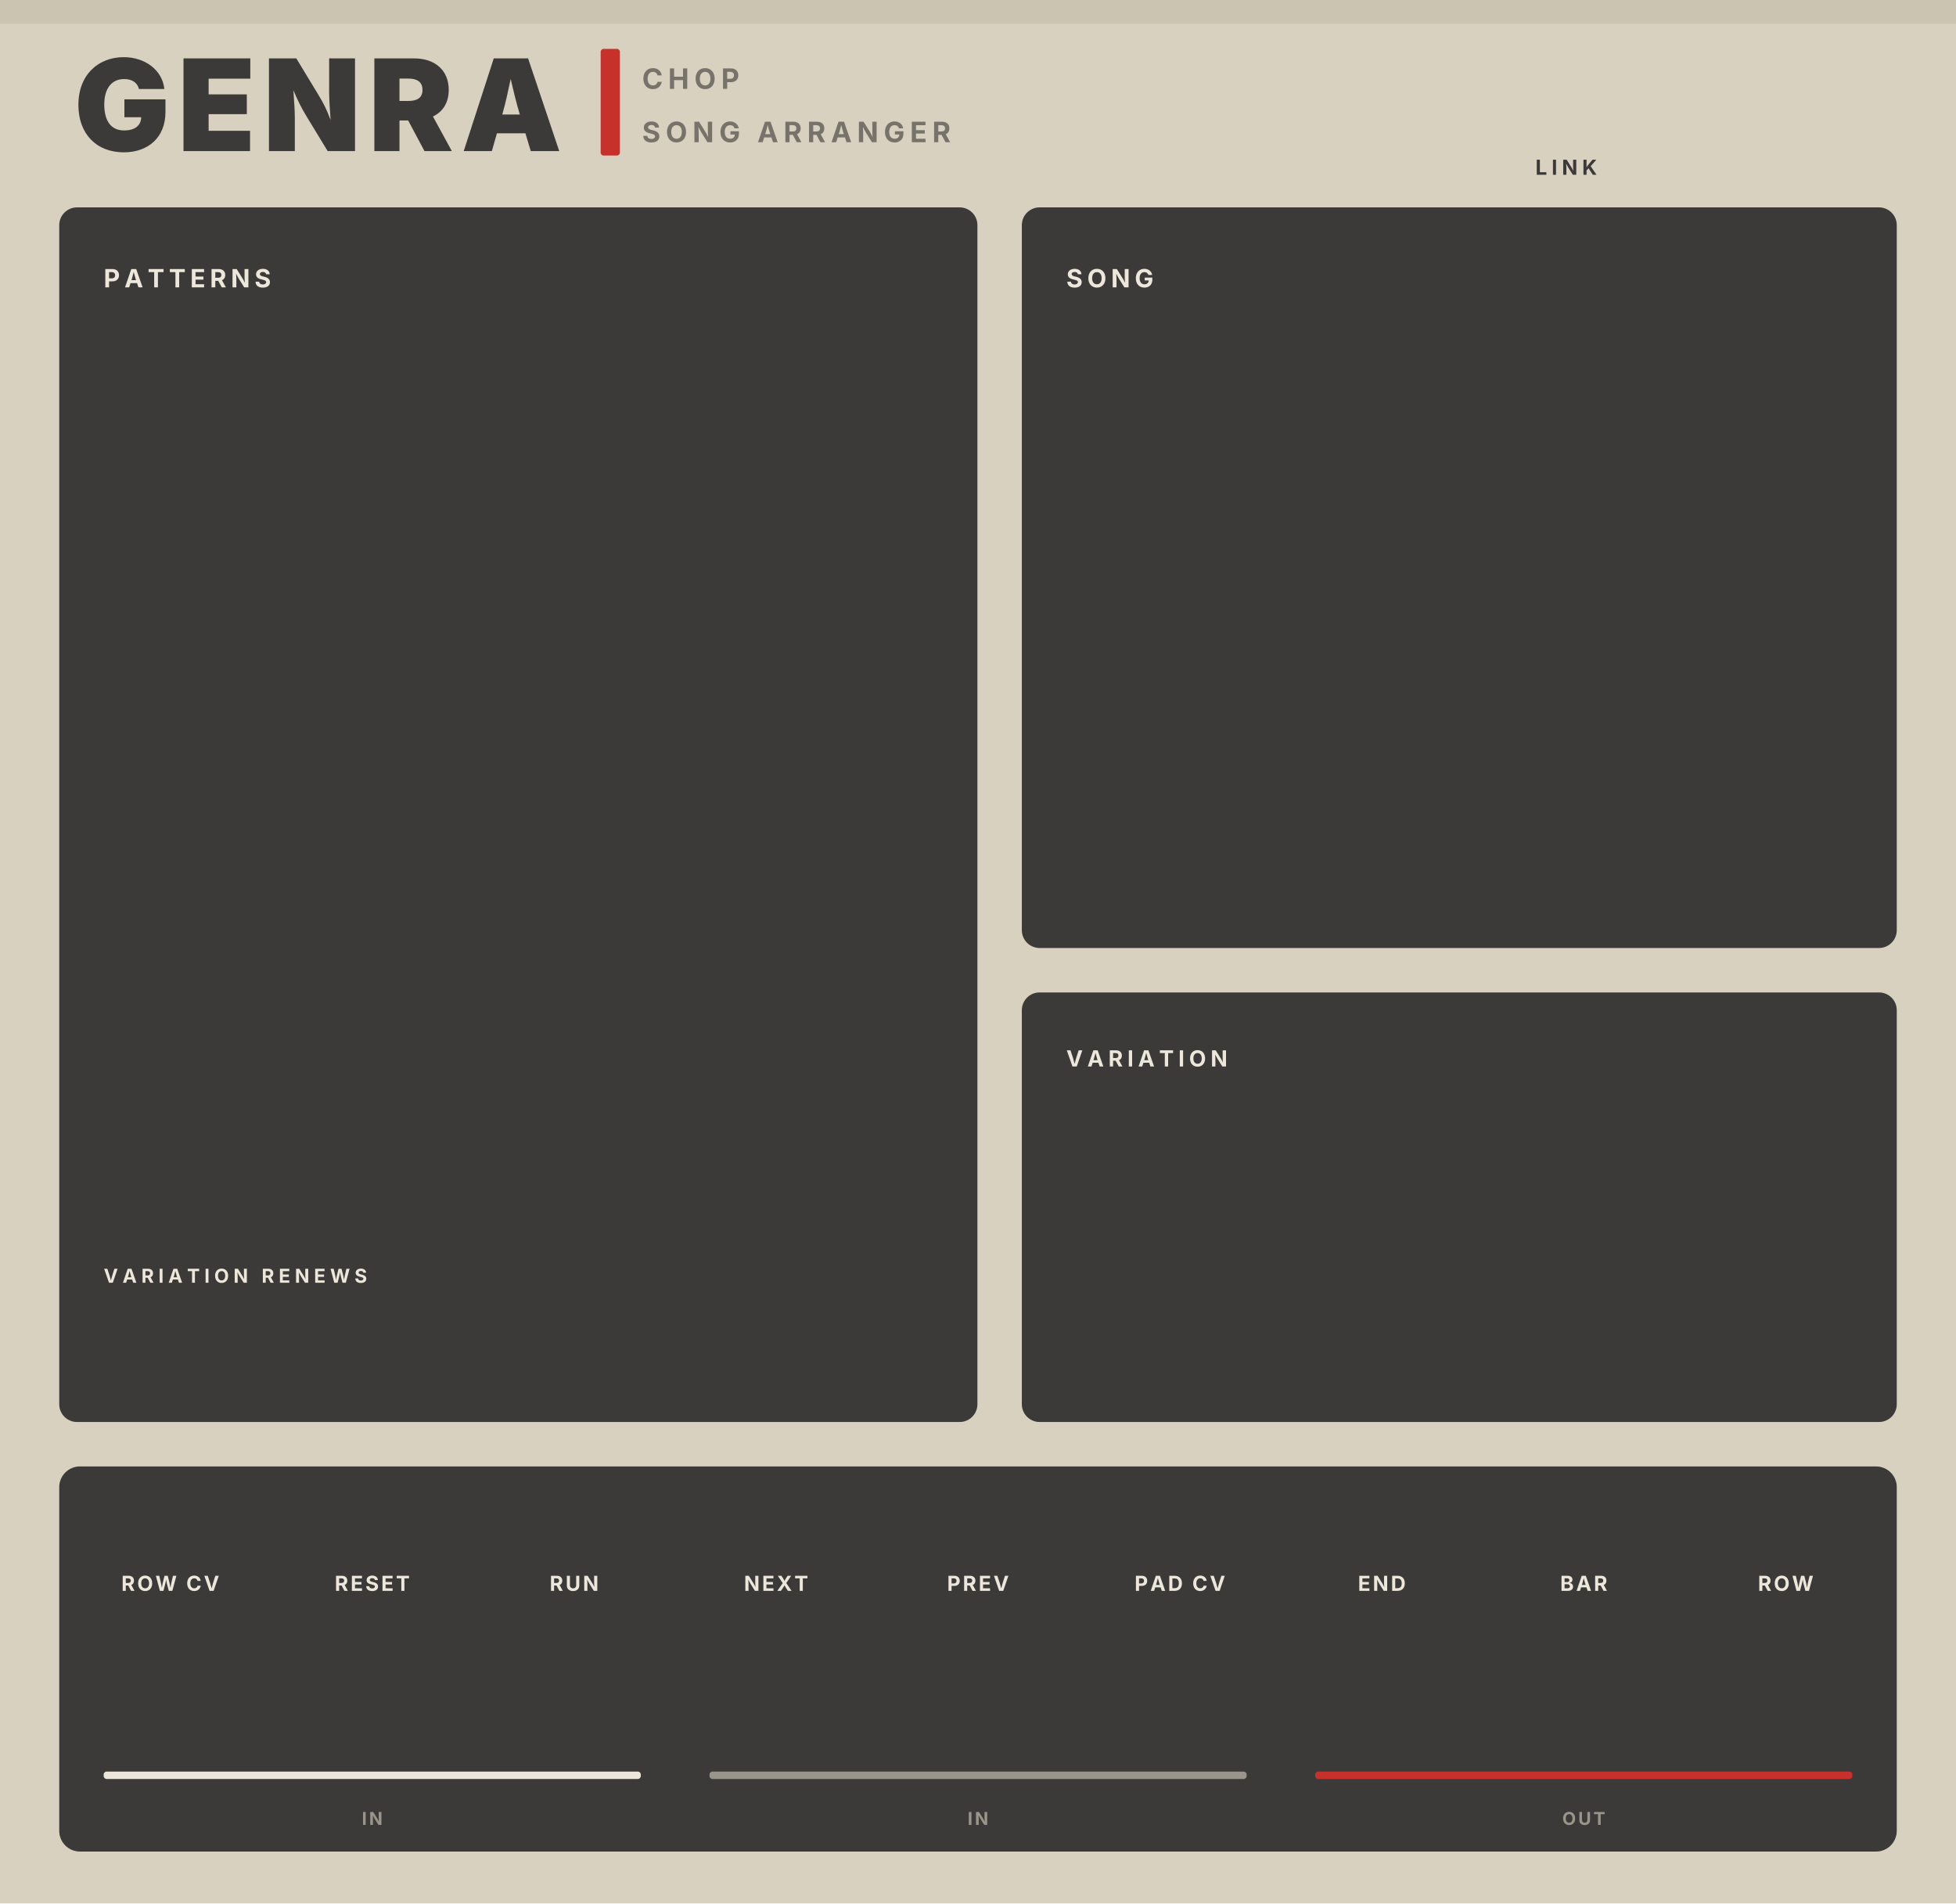
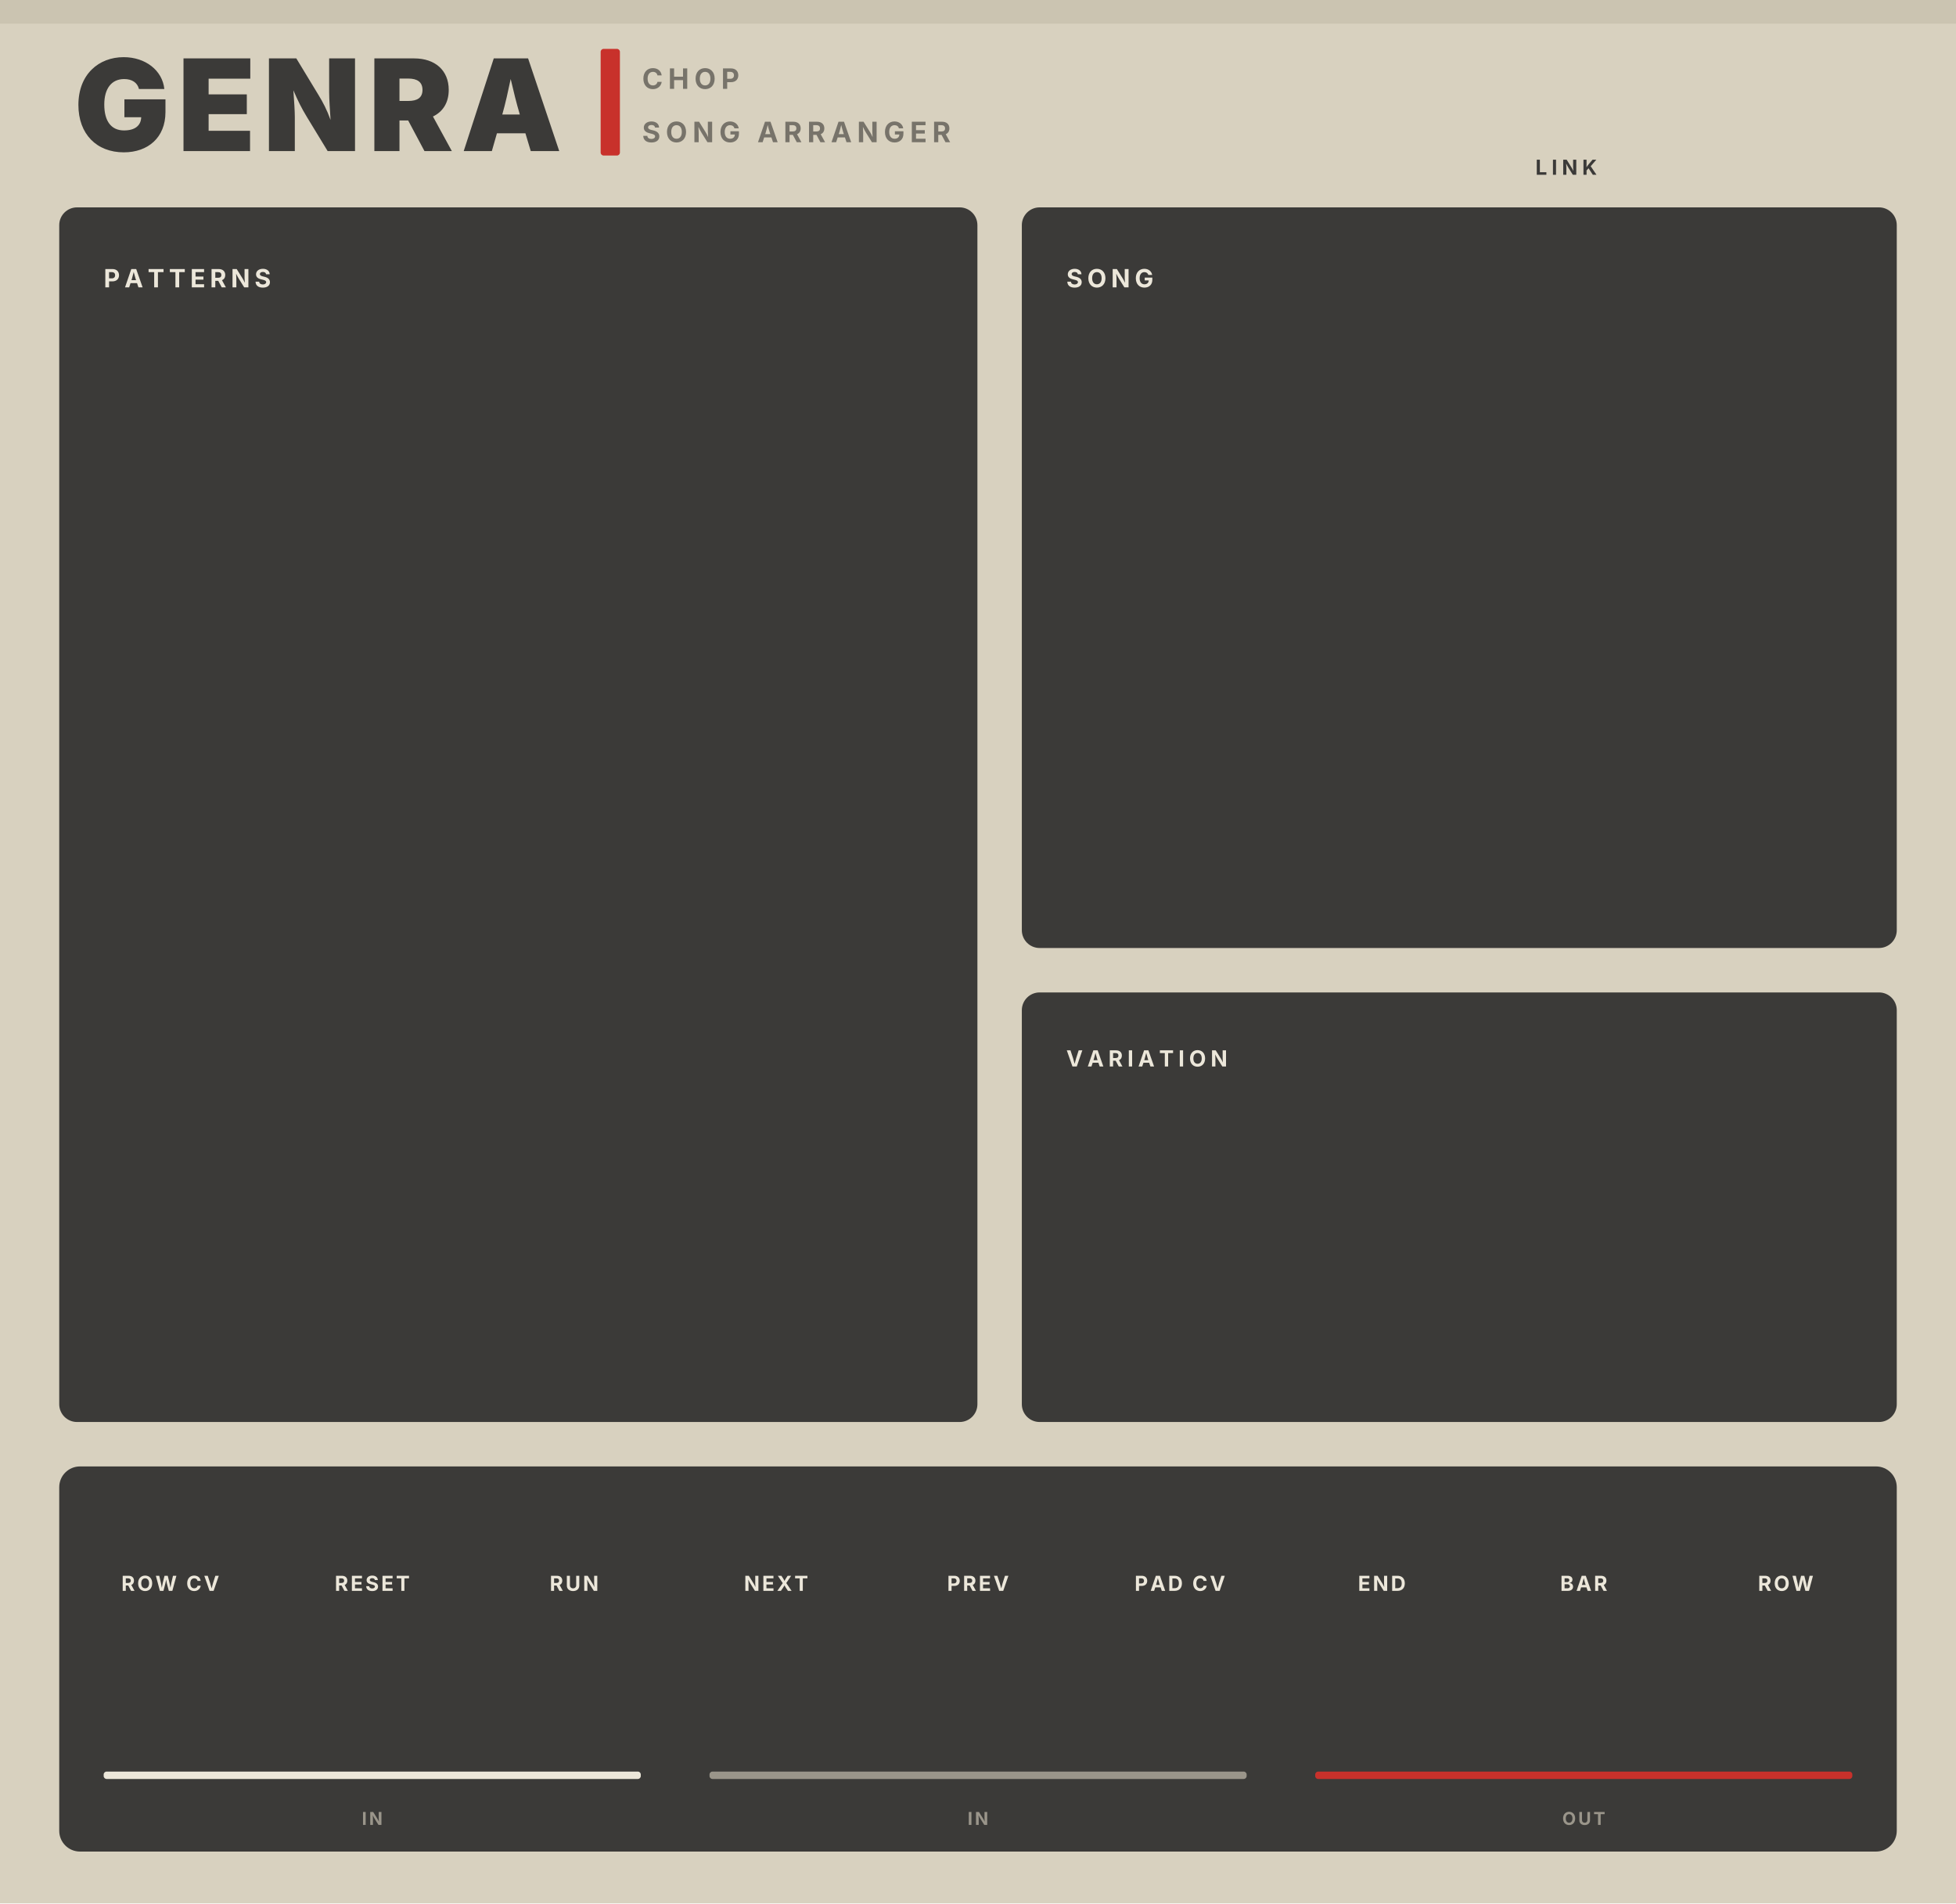
<svg xmlns="http://www.w3.org/2000/svg" width="132.08mm" height="128.5mm" viewBox="0 0 132.08 128.5">
  <rect x="0.00" y="0.00" width="132.08" height="128.50" rx="0" fill="#d8d1bf" />
  <rect x="0.00" y="0.00" width="132.08" height="1.60" rx="0" fill="#cbc4b1" />
  <path fill="#3b3a38" d="M8.359 10.284C9.997 10.284 11.173 9.285 11.173 7.571V6.706H8.401V7.916H9.535C9.518 8.462 9.132 8.806 8.376 8.806C7.494 8.806 7.041 8.159 7.041 7.059C7.041 5.976 7.532 5.337 8.385 5.337C8.918 5.337 9.279 5.581 9.384 6.009H11.097C10.967 4.754 9.825 3.859 8.351 3.859C6.663 3.859 5.294 5.022 5.294 7.084C5.294 9.062 6.533 10.284 8.359 10.284Z M12.391 10.2H16.884V8.831H14.087V7.706H16.666V6.37H14.087V5.312H16.901V3.943H12.391Z M18.161 10.2H19.908V7.916C19.908 7.504 19.862 6.815 19.811 6.097C20.114 6.799 20.345 7.277 20.735 7.916L22.125 10.2H23.973V3.943H22.226V6.236C22.226 6.698 22.28 7.462 22.322 8.1C22.066 7.395 21.814 6.916 21.499 6.4L20.009 3.943H18.161Z M25.279 10.2H26.975V8.134H27.563L28.663 10.2H30.511L29.235 7.865C29.902 7.546 30.301 6.937 30.301 6.068C30.301 4.741 29.369 3.943 27.975 3.943H25.279ZM26.975 6.815V5.304H27.572C28.172 5.304 28.529 5.535 28.529 6.068C28.529 6.605 28.172 6.815 27.572 6.815Z M31.313 10.2H33.212L33.556 8.999H35.479L35.84 10.2H37.763L35.66 3.943H33.342ZM33.917 7.731C34.135 6.967 34.312 6.152 34.484 5.333C34.673 6.152 34.874 6.967 35.101 7.731Z" />
  <rect x="40.56" y="3.30" width="1.30" height="7.20" rx="0.2" fill="#c8312b" />
  <path fill="#77736a" d="M44.086 6.019C44.435 6.019 44.65 5.784 44.681 5.527H44.395C44.367 5.677 44.248 5.767 44.09 5.767C43.877 5.767 43.731 5.609 43.731 5.31C43.731 5.017 43.875 4.851 44.091 4.851C44.249 4.851 44.368 4.94 44.394 5.09H44.681C44.64 4.779 44.4 4.599 44.086 4.599C43.721 4.599 43.444 4.858 43.444 5.31C43.444 5.759 43.718 6.019 44.086 6.019Z M45.237 6.0H45.52V5.411H46.122V6.0H46.406V4.618H46.122V5.176H45.52V4.618H45.237Z M47.614 6.019C47.98 6.019 48.258 5.76 48.258 5.31C48.258 4.858 47.98 4.599 47.614 4.599C47.247 4.599 46.969 4.858 46.969 5.31C46.969 5.759 47.247 6.019 47.614 6.019ZM47.614 5.767C47.399 5.767 47.256 5.606 47.256 5.31C47.256 5.013 47.399 4.851 47.614 4.851C47.828 4.851 47.971 5.012 47.971 5.31C47.971 5.606 47.828 5.767 47.614 5.767Z M48.821 6.0H49.104V5.548H49.353C49.672 5.548 49.854 5.358 49.854 5.084C49.854 4.812 49.674 4.618 49.36 4.618H48.821ZM49.104 5.32V4.851H49.307C49.48 4.851 49.562 4.945 49.562 5.084C49.562 5.223 49.48 5.32 49.308 5.32Z" />
  <path fill="#77736a" d="M43.988 9.62C44.324 9.62 44.522 9.458 44.522 9.207C44.522 8.975 44.342 8.856 44.109 8.802L43.984 8.772C43.867 8.744 43.763 8.7 43.763 8.597C43.763 8.504 43.845 8.438 43.989 8.438C44.131 8.438 44.219 8.502 44.23 8.612H44.503C44.499 8.369 44.298 8.199 43.992 8.199C43.692 8.199 43.473 8.366 43.473 8.616C43.473 8.817 43.613 8.935 43.846 8.991L43.999 9.029C44.149 9.067 44.237 9.11 44.237 9.205C44.237 9.31 44.137 9.381 43.986 9.381C43.833 9.381 43.72 9.311 43.711 9.171H43.435C43.444 9.465 43.656 9.62 43.988 9.62Z M45.683 9.619C46.049 9.619 46.327 9.36 46.327 8.91C46.327 8.458 46.049 8.199 45.683 8.199C45.316 8.199 45.038 8.458 45.038 8.91C45.038 9.359 45.316 9.619 45.683 9.619ZM45.683 9.367C45.468 9.367 45.326 9.206 45.326 8.91C45.326 8.613 45.468 8.451 45.683 8.451C45.897 8.451 46.04 8.612 46.04 8.91C46.04 9.206 45.897 9.367 45.683 9.367Z M46.89 9.6H47.179V8.965C47.179 8.883 47.171 8.734 47.161 8.567C47.246 8.74 47.297 8.841 47.374 8.965L47.771 9.6H48.088V8.218H47.798V8.881C47.798 8.972 47.806 9.12 47.816 9.256C47.756 9.112 47.697 9.007 47.642 8.917L47.205 8.218H46.89Z M49.3 9.619C49.647 9.619 49.897 9.399 49.897 9.036V8.863H49.322V9.079H49.622C49.618 9.256 49.499 9.367 49.302 9.367C49.081 9.367 48.938 9.201 48.938 8.908C48.938 8.615 49.085 8.451 49.299 8.451C49.453 8.451 49.556 8.531 49.595 8.663H49.883C49.844 8.39 49.605 8.199 49.294 8.199C48.93 8.199 48.65 8.463 48.65 8.911C48.65 9.348 48.913 9.619 49.3 9.619Z M51.184 9.6H51.497L51.6 9.279H52.091L52.197 9.6H52.512L52.028 8.218H51.656ZM51.67 9.057 51.71 8.933C51.752 8.794 51.793 8.63 51.839 8.439C51.887 8.628 51.931 8.791 51.976 8.933L52.017 9.057Z M53.033 9.6H53.315V9.106H53.538L53.802 9.6H54.115L53.821 9.061C53.979 8.993 54.066 8.857 54.066 8.668C54.066 8.396 53.886 8.218 53.572 8.218H53.033ZM53.315 8.877V8.451H53.519C53.692 8.451 53.774 8.528 53.774 8.668C53.774 8.806 53.692 8.877 53.52 8.877Z M54.63 9.6H54.913V9.106H55.136L55.399 9.6H55.713L55.419 9.061C55.577 8.993 55.664 8.857 55.664 8.668C55.664 8.396 55.484 8.218 55.169 8.218H54.63ZM54.913 8.877V8.451H55.116C55.29 8.451 55.372 8.528 55.372 8.668C55.372 8.806 55.29 8.877 55.117 8.877Z M56.148 9.6H56.461L56.564 9.279H57.055L57.161 9.6H57.476L56.992 8.218H56.621ZM56.634 9.057 56.674 8.933C56.716 8.794 56.757 8.63 56.803 8.439C56.852 8.628 56.895 8.791 56.94 8.933L56.981 9.057Z M57.997 9.6H58.286V8.965C58.286 8.883 58.278 8.734 58.268 8.567C58.353 8.74 58.404 8.841 58.481 8.965L58.878 9.6H59.194V8.218H58.905V8.881C58.905 8.972 58.912 9.12 58.923 9.256C58.862 9.112 58.804 9.007 58.749 8.917L58.312 8.218H57.997Z M60.407 9.619C60.754 9.619 61.004 9.399 61.004 9.036V8.863H60.428V9.079H60.729C60.724 9.256 60.606 9.367 60.409 9.367C60.187 9.367 60.044 9.201 60.044 8.908C60.044 8.615 60.192 8.451 60.405 8.451C60.559 8.451 60.663 8.531 60.702 8.663H60.99C60.951 8.39 60.711 8.199 60.401 8.199C60.037 8.199 59.757 8.463 59.757 8.911C59.757 9.348 60.019 9.619 60.407 9.619Z M61.571 9.6H62.498V9.365H61.854V9.017H62.447V8.786H61.854V8.452H62.496V8.218H61.571Z M63.075 9.6H63.358V9.106H63.58L63.844 9.6H64.158L63.863 9.061C64.021 8.993 64.108 8.857 64.108 8.668C64.108 8.396 63.928 8.218 63.614 8.218H63.075ZM63.358 8.877V8.451H63.561C63.734 8.451 63.816 8.528 63.816 8.668C63.816 8.806 63.734 8.877 63.562 8.877Z" />
  <path fill="#3b3a38" d="M103.772 11.8H104.42V11.627H103.981V10.781H103.772Z M105.072 10.781H104.864V11.8H105.072Z M105.557 11.8H105.77V11.332C105.77 11.272 105.764 11.162 105.757 11.039C105.819 11.166 105.857 11.241 105.914 11.332L106.206 11.8H106.439V10.781H106.226V11.27C106.226 11.337 106.232 11.447 106.239 11.546C106.195 11.44 106.152 11.363 106.111 11.297L105.789 10.781H105.557Z M106.924 11.8H107.133V11.509L107.268 11.36L107.557 11.8H107.804L107.412 11.222L107.793 10.781H107.538L107.288 11.074C107.221 11.156 107.174 11.22 107.129 11.291L107.133 11.06V10.781H106.924Z" />
  <rect x="4.00" y="14.00" width="62.00" height="82.00" rx="1.2" fill="#3b3a38" />
  <path fill="#ece7da" d="M7.112 19.4H7.365V18.996H7.589C7.873 18.996 8.037 18.826 8.037 18.581C8.037 18.337 7.876 18.163 7.594 18.163H7.112ZM7.365 18.792V18.372H7.547C7.702 18.372 7.775 18.456 7.775 18.581C7.775 18.705 7.702 18.792 7.548 18.792Z M8.442 19.4H8.722L8.814 19.113H9.253L9.349 19.4H9.63L9.197 18.163H8.865ZM8.877 18.914 8.913 18.803C8.95 18.679 8.987 18.532 9.028 18.362C9.071 18.53 9.11 18.676 9.15 18.803L9.188 18.914Z M10.033 18.373H10.411V19.4H10.665V18.373H11.043V18.163H10.033Z M11.468 18.373H11.846V19.4H12.1V18.373H12.478V18.163H11.468Z M12.952 19.4H13.781V19.19H13.205V18.879H13.737V18.672H13.205V18.373H13.78V18.163H12.952Z M14.285 19.4H14.538V18.958H14.737L14.973 19.4H15.254L14.99 18.918C15.131 18.857 15.21 18.735 15.21 18.566C15.21 18.323 15.048 18.163 14.767 18.163H14.285ZM14.538 18.753V18.372H14.72C14.875 18.372 14.948 18.441 14.948 18.566C14.948 18.689 14.875 18.753 14.721 18.753Z M15.701 19.4H15.96V18.831C15.96 18.758 15.953 18.626 15.944 18.476C16.02 18.631 16.066 18.721 16.135 18.832L16.49 19.4H16.773V18.163H16.514V18.757C16.514 18.838 16.521 18.971 16.53 19.092C16.476 18.963 16.423 18.87 16.374 18.789L15.983 18.163H15.701Z M17.75 19.418C18.051 19.418 18.228 19.273 18.228 19.048C18.228 18.841 18.067 18.734 17.858 18.686L17.746 18.659C17.642 18.634 17.549 18.595 17.549 18.503C17.549 18.42 17.622 18.36 17.751 18.36C17.878 18.36 17.957 18.417 17.966 18.516H18.211C18.207 18.298 18.027 18.147 17.754 18.147C17.485 18.147 17.289 18.296 17.289 18.519C17.289 18.699 17.414 18.805 17.623 18.855L17.759 18.89C17.894 18.923 17.973 18.962 17.973 19.046C17.973 19.14 17.883 19.204 17.748 19.204C17.611 19.204 17.51 19.142 17.502 19.017H17.256C17.263 19.28 17.453 19.418 17.75 19.418Z" />
-   <path fill="#ece7da" d="M7.362 86.6H7.616L7.939 85.654H7.726L7.58 86.111C7.551 86.206 7.522 86.315 7.49 86.444C7.458 86.316 7.427 86.206 7.397 86.111L7.246 85.654H7.031Z M8.302 86.6H8.516L8.586 86.38H8.922L8.995 86.6H9.21L8.879 85.654H8.625ZM8.634 86.229 8.662 86.144C8.69 86.048 8.718 85.936 8.75 85.806C8.783 85.935 8.813 86.046 8.843 86.144L8.872 86.229Z M9.627 86.6H9.82V86.262H9.973L10.153 86.6H10.368L10.166 86.231C10.274 86.185 10.334 86.092 10.334 85.962C10.334 85.776 10.211 85.654 9.996 85.654H9.627ZM9.82 86.106V85.814H9.959C10.078 85.814 10.134 85.867 10.134 85.962C10.134 86.057 10.078 86.106 9.96 86.106Z M10.974 85.654H10.781V86.6H10.974Z M11.391 86.6H11.605L11.675 86.38H12.011L12.084 86.6H12.299L11.968 85.654H11.714ZM11.724 86.229 11.751 86.144C11.779 86.048 11.807 85.936 11.839 85.806C11.872 85.935 11.902 86.046 11.932 86.144L11.961 86.229Z M12.678 85.815H12.967V86.6H13.162V85.815H13.451V85.654H12.678Z M14.077 85.654H13.884V86.6H14.077Z M14.964 86.613C15.215 86.613 15.405 86.436 15.405 86.128C15.405 85.819 15.215 85.642 14.964 85.642C14.713 85.642 14.523 85.819 14.523 86.128C14.523 86.435 14.713 86.613 14.964 86.613ZM14.964 86.441C14.817 86.441 14.72 86.33 14.72 86.128C14.72 85.925 14.817 85.814 14.964 85.814C15.111 85.814 15.208 85.924 15.208 86.128C15.208 86.33 15.111 86.441 14.964 86.441Z M15.85 86.6H16.049V86.165C16.049 86.109 16.043 86.008 16.036 85.894C16.094 86.012 16.129 86.081 16.182 86.166L16.454 86.6H16.67V85.654H16.472V86.108C16.472 86.17 16.477 86.272 16.484 86.365C16.443 86.266 16.403 86.194 16.365 86.133L16.066 85.654H15.85Z M17.749 86.6H17.943V86.262H18.095L18.275 86.6H18.49L18.289 86.231C18.397 86.185 18.456 86.092 18.456 85.962C18.456 85.776 18.333 85.654 18.118 85.654H17.749ZM17.943 86.106V85.814H18.082C18.201 85.814 18.256 85.867 18.256 85.962C18.256 86.057 18.201 86.106 18.082 86.106Z M18.903 86.6H19.537V86.439H19.097V86.201H19.503V86.043H19.097V85.815H19.536V85.654H18.903Z M19.993 86.6H20.191V86.165C20.191 86.109 20.185 86.008 20.178 85.894C20.236 86.012 20.271 86.081 20.324 86.166L20.596 86.6H20.812V85.654H20.614V86.108C20.614 86.17 20.619 86.272 20.626 86.365C20.585 86.266 20.545 86.194 20.507 86.133L20.208 85.654H19.993Z M21.283 86.6H21.918V86.439H21.477V86.201H21.883V86.043H21.477V85.815H21.916V85.654H21.283Z M22.572 86.6H22.794L22.919 86.116C22.937 86.045 22.949 85.969 22.961 85.89C22.974 85.972 22.987 86.048 23.004 86.116L23.13 86.6H23.351L23.605 85.654H23.393L23.283 86.119C23.264 86.206 23.248 86.307 23.233 86.404C23.215 86.307 23.198 86.206 23.177 86.119L23.062 85.654H22.861L22.746 86.119C22.724 86.206 22.708 86.309 22.691 86.406C22.675 86.309 22.659 86.206 22.64 86.119L22.53 85.654H22.319Z M24.369 86.614C24.598 86.614 24.734 86.503 24.734 86.331C24.734 86.172 24.61 86.091 24.451 86.054L24.365 86.033C24.285 86.014 24.214 85.984 24.214 85.914C24.214 85.85 24.27 85.805 24.369 85.805C24.466 85.805 24.527 85.848 24.534 85.924H24.721C24.718 85.758 24.581 85.642 24.371 85.642C24.165 85.642 24.016 85.756 24.016 85.927C24.016 86.064 24.112 86.145 24.271 86.184L24.376 86.21C24.478 86.235 24.539 86.265 24.539 86.33C24.539 86.401 24.47 86.45 24.367 86.45C24.262 86.45 24.185 86.403 24.179 86.307H23.99C23.996 86.508 24.141 86.614 24.369 86.614Z" />
  <rect x="69.00" y="14.00" width="59.08" height="50.00" rx="1.2" fill="#3b3a38" />
  <path fill="#ece7da" d="M72.565 19.418C72.866 19.418 73.043 19.273 73.043 19.048C73.043 18.841 72.882 18.734 72.673 18.686L72.561 18.659C72.457 18.634 72.364 18.595 72.364 18.503C72.364 18.42 72.437 18.36 72.566 18.36C72.693 18.36 72.772 18.417 72.781 18.516H73.026C73.022 18.298 72.843 18.147 72.569 18.147C72.3 18.147 72.104 18.296 72.104 18.519C72.104 18.699 72.229 18.805 72.438 18.855L72.574 18.89C72.709 18.923 72.788 18.962 72.788 19.046C72.788 19.14 72.698 19.204 72.563 19.204C72.426 19.204 72.325 19.142 72.317 19.017H72.071C72.078 19.28 72.268 19.418 72.565 19.418Z M74.068 19.417C74.396 19.417 74.645 19.185 74.645 18.782C74.645 18.378 74.396 18.147 74.068 18.147C73.74 18.147 73.491 18.378 73.491 18.782C73.491 19.184 73.74 19.417 74.068 19.417ZM74.068 19.192C73.876 19.192 73.748 19.047 73.748 18.782C73.748 18.517 73.876 18.372 74.068 18.372C74.26 18.372 74.388 18.516 74.388 18.782C74.388 19.047 74.26 19.192 74.068 19.192Z M75.135 19.4H75.394V18.831C75.394 18.758 75.387 18.626 75.377 18.476C75.454 18.631 75.499 18.721 75.568 18.832L75.924 19.4H76.207V18.163H75.948V18.757C75.948 18.838 75.954 18.971 75.963 19.092C75.91 18.963 75.857 18.87 75.808 18.789L75.417 18.163H75.135Z M77.279 19.417C77.589 19.417 77.812 19.22 77.812 18.895V18.741H77.298V18.933H77.567C77.563 19.092 77.456 19.192 77.28 19.192C77.082 19.192 76.954 19.043 76.954 18.781C76.954 18.518 77.086 18.372 77.277 18.372C77.415 18.372 77.508 18.444 77.543 18.562H77.8C77.765 18.318 77.551 18.147 77.273 18.147C76.947 18.147 76.697 18.382 76.697 18.783C76.697 19.174 76.932 19.417 77.279 19.417Z" />
  <rect x="69.00" y="67.00" width="59.08" height="29.00" rx="1.2" fill="#3b3a38" />
  <path fill="#ece7da" d="M72.418 72.0H72.71L73.084 70.909H72.837L72.669 71.435C72.636 71.545 72.602 71.671 72.565 71.82C72.528 71.673 72.493 71.545 72.458 71.435L72.284 70.909H72.036Z M73.456 72.0H73.703L73.784 71.747H74.171L74.256 72.0H74.504L74.122 70.909H73.829ZM73.84 71.572 73.871 71.473C73.904 71.364 73.936 71.234 73.973 71.084C74.011 71.232 74.045 71.361 74.081 71.473L74.113 71.572Z M74.939 72.0H75.162V71.61H75.338L75.546 72.0H75.793L75.561 71.574C75.686 71.521 75.755 71.413 75.755 71.264C75.755 71.049 75.612 70.909 75.364 70.909H74.939ZM75.162 71.429V71.093H75.322C75.459 71.093 75.524 71.154 75.524 71.264C75.524 71.373 75.459 71.429 75.323 71.429Z M76.447 70.909H76.224V72.0H76.447Z M76.882 72.0H77.129L77.21 71.747H77.597L77.682 72.0H77.93L77.548 70.909H77.255ZM77.266 71.572 77.297 71.473C77.33 71.364 77.362 71.234 77.399 71.084C77.437 71.232 77.471 71.361 77.507 71.473L77.54 71.572Z M78.321 71.094H78.655V72.0H78.879V71.094H79.212V70.909H78.321Z M79.889 70.909H79.666V72.0H79.889Z M80.866 72.015C81.155 72.015 81.375 71.81 81.375 71.455C81.375 71.098 81.155 70.894 80.866 70.894C80.577 70.894 80.357 71.098 80.357 71.455C80.357 71.81 80.577 72.015 80.866 72.015ZM80.866 71.816C80.697 71.816 80.584 71.689 80.584 71.455C80.584 71.221 80.697 71.093 80.866 71.093C81.035 71.093 81.148 71.22 81.148 71.455C81.148 71.689 81.035 71.816 80.866 71.816Z M81.843 72.0H82.071V71.498C82.071 71.434 82.065 71.317 82.057 71.185C82.124 71.321 82.164 71.401 82.225 71.499L82.539 72.0H82.788V70.909H82.56V71.432C82.56 71.504 82.566 71.621 82.574 71.728C82.526 71.615 82.48 71.532 82.437 71.461L82.092 70.909H81.843Z" />
  <rect x="4.00" y="99.00" width="124.08" height="26.00" rx="1.4" fill="#3b3a38" />
  <path fill="#ece7da" d="M8.286 107.4H8.494V107.036H8.658L8.852 107.4H9.083L8.867 107.003C8.983 106.953 9.047 106.852 9.047 106.713C9.047 106.513 8.915 106.381 8.683 106.381H8.286ZM8.494 106.867V106.554H8.644C8.772 106.554 8.832 106.61 8.832 106.713C8.832 106.815 8.772 106.867 8.645 106.867Z M9.802 107.414C10.072 107.414 10.277 107.223 10.277 106.891C10.277 106.558 10.072 106.368 9.802 106.368C9.532 106.368 9.327 106.558 9.327 106.891C9.327 107.222 9.532 107.414 9.802 107.414ZM9.802 107.228C9.644 107.228 9.539 107.109 9.539 106.891C9.539 106.673 9.644 106.553 9.802 106.553C9.96 106.553 10.065 106.672 10.065 106.891C10.065 107.109 9.96 107.228 9.802 107.228Z M10.798 107.4H11.037L11.172 106.879C11.192 106.802 11.204 106.721 11.217 106.636C11.231 106.723 11.245 106.806 11.263 106.879L11.399 107.4H11.637L11.911 106.381H11.682L11.564 106.883C11.544 106.975 11.526 107.085 11.509 107.189C11.491 107.085 11.473 106.975 11.45 106.883L11.326 106.381H11.11L10.985 106.883C10.962 106.976 10.944 107.087 10.926 107.192C10.909 107.087 10.891 106.976 10.871 106.883L10.753 106.381H10.525Z M13.113 107.414C13.37 107.414 13.529 107.241 13.552 107.051H13.341C13.32 107.162 13.233 107.228 13.116 107.228C12.959 107.228 12.852 107.112 12.852 106.891C12.852 106.675 12.958 106.553 13.117 106.553C13.233 106.553 13.321 106.619 13.34 106.729H13.551C13.521 106.5 13.345 106.368 13.113 106.368C12.844 106.368 12.64 106.558 12.64 106.891C12.64 107.222 12.842 107.414 13.113 107.414Z M14.152 107.4H14.424L14.773 106.381H14.543L14.385 106.873C14.355 106.975 14.323 107.093 14.289 107.232C14.254 107.094 14.221 106.975 14.189 106.873L14.027 106.381H13.795Z" />
  <path fill="#ece7da" d="M22.692 107.4H22.9V107.036H23.064L23.258 107.4H23.489L23.273 107.003C23.389 106.953 23.453 106.852 23.453 106.713C23.453 106.513 23.32 106.381 23.089 106.381H22.692ZM22.9 106.867V106.554H23.05C23.178 106.554 23.238 106.61 23.238 106.713C23.238 106.815 23.178 106.867 23.05 106.867Z M23.761 107.4H24.444V107.227H23.97V106.971H24.407V106.8H23.97V106.554H24.443V106.381H23.761Z M25.135 107.415C25.382 107.415 25.528 107.295 25.528 107.11C25.528 106.939 25.395 106.852 25.224 106.812L25.131 106.79C25.045 106.769 24.969 106.737 24.969 106.661C24.969 106.593 25.029 106.543 25.135 106.543C25.24 106.543 25.305 106.591 25.312 106.672H25.514C25.511 106.493 25.363 106.368 25.137 106.368C24.916 106.368 24.755 106.491 24.755 106.675C24.755 106.823 24.858 106.91 25.03 106.952L25.142 106.98C25.253 107.007 25.318 107.039 25.318 107.109C25.318 107.186 25.244 107.239 25.133 107.239C25.02 107.239 24.937 107.187 24.93 107.084H24.727C24.733 107.301 24.89 107.415 25.135 107.415Z M25.828 107.4H26.511V107.227H26.037V106.971H26.474V106.8H26.037V106.554H26.51V106.381H25.828Z M26.787 106.554H27.099V107.4H27.308V106.554H27.619V106.381H26.787Z" />
  <path fill="#ece7da" d="M37.207 107.4H37.415V107.036H37.579L37.773 107.4H38.004L37.788 107.003C37.904 106.953 37.968 106.852 37.968 106.713C37.968 106.513 37.836 106.381 37.604 106.381H37.207ZM37.415 106.867V106.554H37.565C37.693 106.554 37.753 106.61 37.753 106.713C37.753 106.815 37.693 106.867 37.566 106.867Z M38.697 107.414C38.948 107.414 39.117 107.265 39.117 107.042V106.381H38.908V107.025C38.908 107.144 38.824 107.23 38.697 107.23C38.569 107.23 38.485 107.144 38.485 107.025V106.381H38.276V107.042C38.276 107.265 38.443 107.414 38.697 107.414Z M39.451 107.4H39.664V106.932C39.664 106.872 39.658 106.762 39.65 106.639C39.713 106.766 39.751 106.841 39.808 106.932L40.1 107.4H40.333V106.381H40.12V106.87C40.12 106.937 40.126 107.047 40.133 107.146C40.089 107.04 40.046 106.963 40.005 106.897L39.683 106.381H39.451Z" />
  <path fill="#ece7da" d="M50.33 107.4H50.543V106.932C50.543 106.872 50.537 106.762 50.529 106.639C50.592 106.766 50.63 106.841 50.686 106.932L50.979 107.4H51.212V106.381H50.999V106.87C50.999 106.937 51.004 107.047 51.012 107.146C50.967 107.04 50.924 106.963 50.884 106.897L50.562 106.381H50.33Z M51.547 107.4H52.23V107.227H51.755V106.971H52.193V106.8H51.755V106.554H52.228V106.381H51.547Z M52.49 107.4H52.731L52.877 107.187C52.926 107.115 52.945 107.076 52.972 107.027C52.998 107.077 53.017 107.115 53.064 107.187L53.206 107.4H53.453L53.093 106.873L53.423 106.381H53.187L53.073 106.552C53.026 106.625 53.001 106.679 52.974 106.734C52.947 106.679 52.923 106.625 52.876 106.552L52.764 106.381H52.522L52.855 106.879Z M53.69 106.554H54.001V107.4H54.21V106.554H54.522V106.381H53.69Z" />
  <path fill="#ece7da" d="M64.046 107.4H64.255V107.067H64.439C64.673 107.067 64.808 106.927 64.808 106.725C64.808 106.525 64.675 106.381 64.443 106.381H64.046ZM64.255 106.899V106.554H64.404C64.532 106.554 64.592 106.623 64.592 106.725C64.592 106.828 64.532 106.899 64.405 106.899Z M65.103 107.4H65.312V107.036H65.476L65.67 107.4H65.901L65.684 107.003C65.801 106.953 65.865 106.852 65.865 106.713C65.865 106.513 65.732 106.381 65.5 106.381H65.103ZM65.312 106.867V106.554H65.462C65.589 106.554 65.65 106.61 65.65 106.713C65.65 106.815 65.589 106.867 65.462 106.867Z M66.173 107.4H66.856V107.227H66.381V106.971H66.819V106.8H66.381V106.554H66.854V106.381H66.173Z M67.471 107.4H67.744L68.093 106.381H67.862L67.705 106.873C67.674 106.975 67.643 107.093 67.609 107.232C67.574 107.094 67.541 106.975 67.509 106.873L67.346 106.381H67.114Z" />
  <path fill="#ece7da" d="M76.704 107.4H76.913V107.067H77.097C77.331 107.067 77.466 106.927 77.466 106.725C77.466 106.525 77.333 106.381 77.102 106.381H76.704ZM76.913 106.899V106.554H77.063C77.19 106.554 77.251 106.623 77.251 106.725C77.251 106.828 77.19 106.899 77.063 106.899Z M77.703 107.4H77.933L78.009 107.163H78.371L78.449 107.4H78.681L78.324 106.381H78.051ZM78.061 107 78.09 106.908C78.121 106.806 78.151 106.685 78.185 106.545C78.221 106.684 78.253 106.804 78.286 106.908L78.317 107Z M79.315 107.4C79.625 107.4 79.811 107.209 79.811 106.89C79.811 106.573 79.625 106.381 79.318 106.381H78.957V107.4ZM79.165 107.22V106.561H79.306C79.501 106.561 79.603 106.662 79.603 106.89C79.603 107.119 79.501 107.22 79.305 107.22Z M81.044 107.414C81.301 107.414 81.46 107.241 81.483 107.051H81.272C81.251 107.162 81.164 107.228 81.048 107.228C80.891 107.228 80.783 107.112 80.783 106.891C80.783 106.675 80.889 106.553 81.048 106.553C81.165 106.553 81.252 106.619 81.271 106.729H81.483C81.452 106.5 81.276 106.368 81.044 106.368C80.776 106.368 80.571 106.558 80.571 106.891C80.571 107.222 80.773 107.414 81.044 107.414Z M82.083 107.4H82.356L82.704 106.381H82.474L82.317 106.873C82.286 106.975 82.255 107.093 82.22 107.232C82.186 107.094 82.153 106.975 82.121 106.873L81.958 106.381H81.726Z" />
  <path fill="#ece7da" d="M91.788 107.4H92.471V107.227H91.997V106.971H92.434V106.8H91.997V106.554H92.47V106.381H91.788Z M92.788 107.4H93.002V106.932C93.002 106.872 92.996 106.762 92.988 106.639C93.051 106.766 93.089 106.841 93.145 106.932L93.438 107.4H93.671V106.381H93.458V106.87C93.458 106.937 93.463 107.047 93.471 107.146C93.426 107.04 93.383 106.963 93.343 106.897L93.021 106.381H92.788Z M94.364 107.4C94.673 107.4 94.86 107.209 94.86 106.89C94.86 106.573 94.673 106.381 94.367 106.381H94.006V107.4ZM94.214 107.22V106.561H94.355C94.55 106.561 94.652 106.662 94.652 106.89C94.652 107.119 94.55 107.22 94.353 107.22Z" />
  <path fill="#ece7da" d="M105.442 107.4H105.872C106.101 107.4 106.222 107.28 106.222 107.119C106.222 106.968 106.114 106.878 105.999 106.872V106.862C106.104 106.839 106.182 106.764 106.182 106.643C106.182 106.491 106.069 106.381 105.846 106.381H105.442ZM105.65 107.228V106.952H105.836C105.941 106.952 106.007 107.014 106.007 107.099C106.007 107.176 105.953 107.228 105.831 107.228ZM105.65 106.809V106.552H105.819C105.917 106.552 105.971 106.602 105.971 106.677C105.971 106.759 105.905 106.809 105.815 106.809Z M106.459 107.4H106.69L106.766 107.163H107.127L107.206 107.4H107.438L107.081 106.381H106.807ZM106.818 107 106.847 106.908C106.878 106.806 106.908 106.685 106.942 106.545C106.977 106.684 107.01 106.804 107.042 106.908L107.073 107Z M107.713 107.4H107.922V107.036H108.086L108.28 107.4H108.511L108.294 107.003C108.411 106.953 108.475 106.852 108.475 106.713C108.475 106.513 108.342 106.381 108.11 106.381H107.713ZM107.922 106.867V106.554H108.072C108.199 106.554 108.26 106.61 108.26 106.713C108.26 106.815 108.199 106.867 108.072 106.867Z" />
  <path fill="#ece7da" d="M118.797 107.4H119.005V107.036H119.169L119.364 107.4H119.595L119.378 107.003C119.494 106.953 119.558 106.852 119.558 106.713C119.558 106.513 119.426 106.381 119.194 106.381H118.797ZM119.005 106.867V106.554H119.155C119.283 106.554 119.343 106.61 119.343 106.713C119.343 106.815 119.283 106.867 119.156 106.867Z M120.313 107.414C120.583 107.414 120.788 107.223 120.788 106.891C120.788 106.558 120.583 106.368 120.313 106.368C120.043 106.368 119.838 106.558 119.838 106.891C119.838 107.222 120.043 107.414 120.313 107.414ZM120.313 107.228C120.155 107.228 120.05 107.109 120.05 106.891C120.05 106.673 120.155 106.553 120.313 106.553C120.471 106.553 120.577 106.672 120.577 106.891C120.577 107.109 120.471 107.228 120.313 107.228Z M121.31 107.4H121.548L121.683 106.879C121.703 106.802 121.715 106.721 121.728 106.636C121.742 106.723 121.756 106.806 121.775 106.879L121.91 107.4H122.148L122.422 106.381H122.194L122.075 106.883C122.055 106.975 122.037 107.085 122.021 107.189C122.002 107.085 121.984 106.975 121.961 106.883L121.837 106.381H121.621L121.496 106.883C121.473 106.976 121.455 107.087 121.437 107.192C121.42 107.087 121.403 106.976 121.382 106.883L121.264 106.381H121.036Z" />
  <rect x="7.00" y="119.60" width="36.27" height="0.50" rx="0.2" fill="#ece7da" />
  <path fill="#9a958a" d="M24.692 122.327H24.513V123.2H24.692Z M25 123.2H25.183V122.799C25.183 122.747 25.178 122.653 25.171 122.548C25.225 122.657 25.257 122.721 25.306 122.799L25.557 123.2H25.757V122.327H25.574V122.746C25.574 122.803 25.579 122.897 25.585 122.983C25.547 122.892 25.51 122.826 25.475 122.769L25.199 122.327H25Z" />
  <rect x="47.91" y="119.60" width="36.27" height="0.50" rx="0.2" fill="#9a958a" />
  <path fill="#9a958a" d="M65.597 122.327H65.418V123.2H65.597Z M65.905 123.2H66.088V122.799C66.088 122.747 66.083 122.653 66.076 122.548C66.13 122.657 66.162 122.721 66.211 122.799L66.462 123.2H66.662V122.327H66.479V122.746C66.479 122.803 66.484 122.897 66.49 122.983C66.452 122.892 66.415 122.826 66.38 122.769L66.104 122.327H65.905Z" />
  <rect x="88.81" y="119.60" width="36.27" height="0.50" rx="0.2" fill="#c8312b" />
  <path fill="#9a958a" d="M105.955 123.212C106.187 123.212 106.363 123.048 106.363 122.764C106.363 122.479 106.187 122.315 105.955 122.315C105.724 122.315 105.548 122.479 105.548 122.764C105.548 123.048 105.724 123.212 105.955 123.212ZM105.955 123.053C105.82 123.053 105.73 122.951 105.73 122.764C105.73 122.577 105.82 122.474 105.955 122.474C106.091 122.474 106.181 122.576 106.181 122.764C106.181 122.951 106.091 123.053 105.955 123.053Z M107.007 123.212C107.223 123.212 107.367 123.085 107.367 122.894V122.327H107.188V122.879C107.188 122.981 107.117 123.054 107.007 123.054C106.898 123.054 106.825 122.981 106.825 122.879V122.327H106.647V122.894C106.647 123.085 106.79 123.212 107.007 123.212Z M107.64 122.475H107.907V123.2H108.086V122.475H108.353V122.327H107.64Z" />
</svg>
